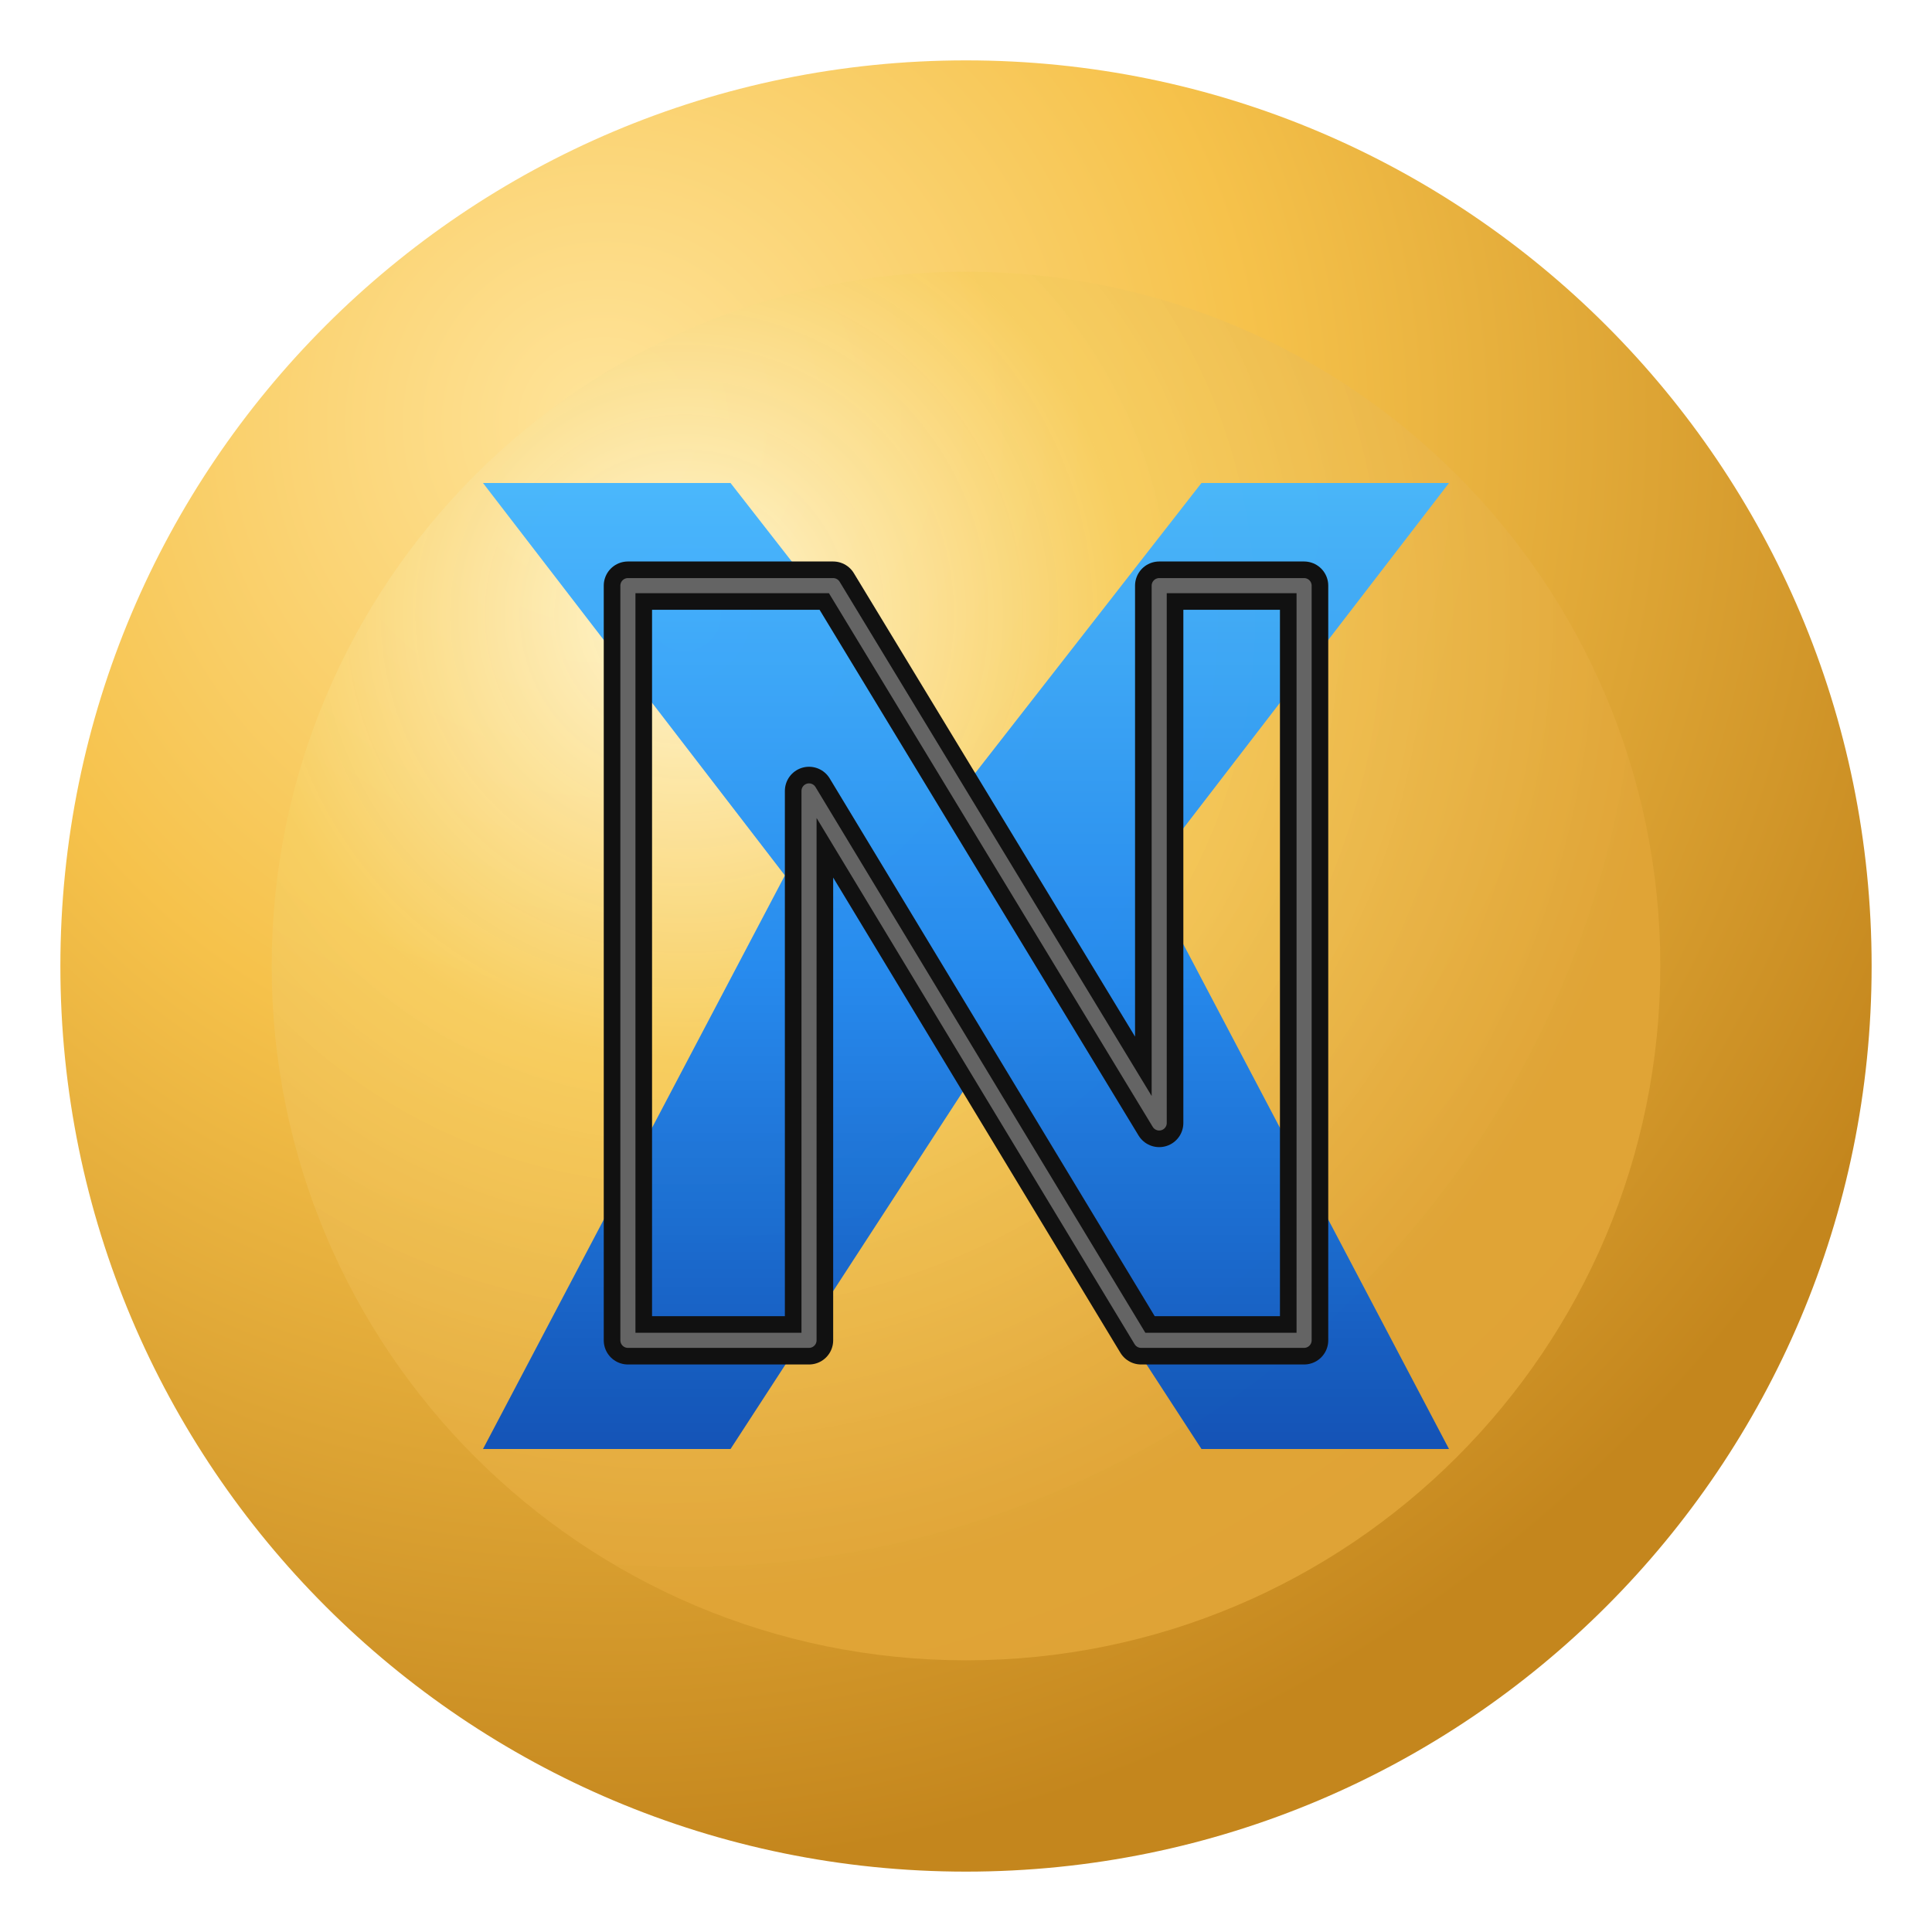
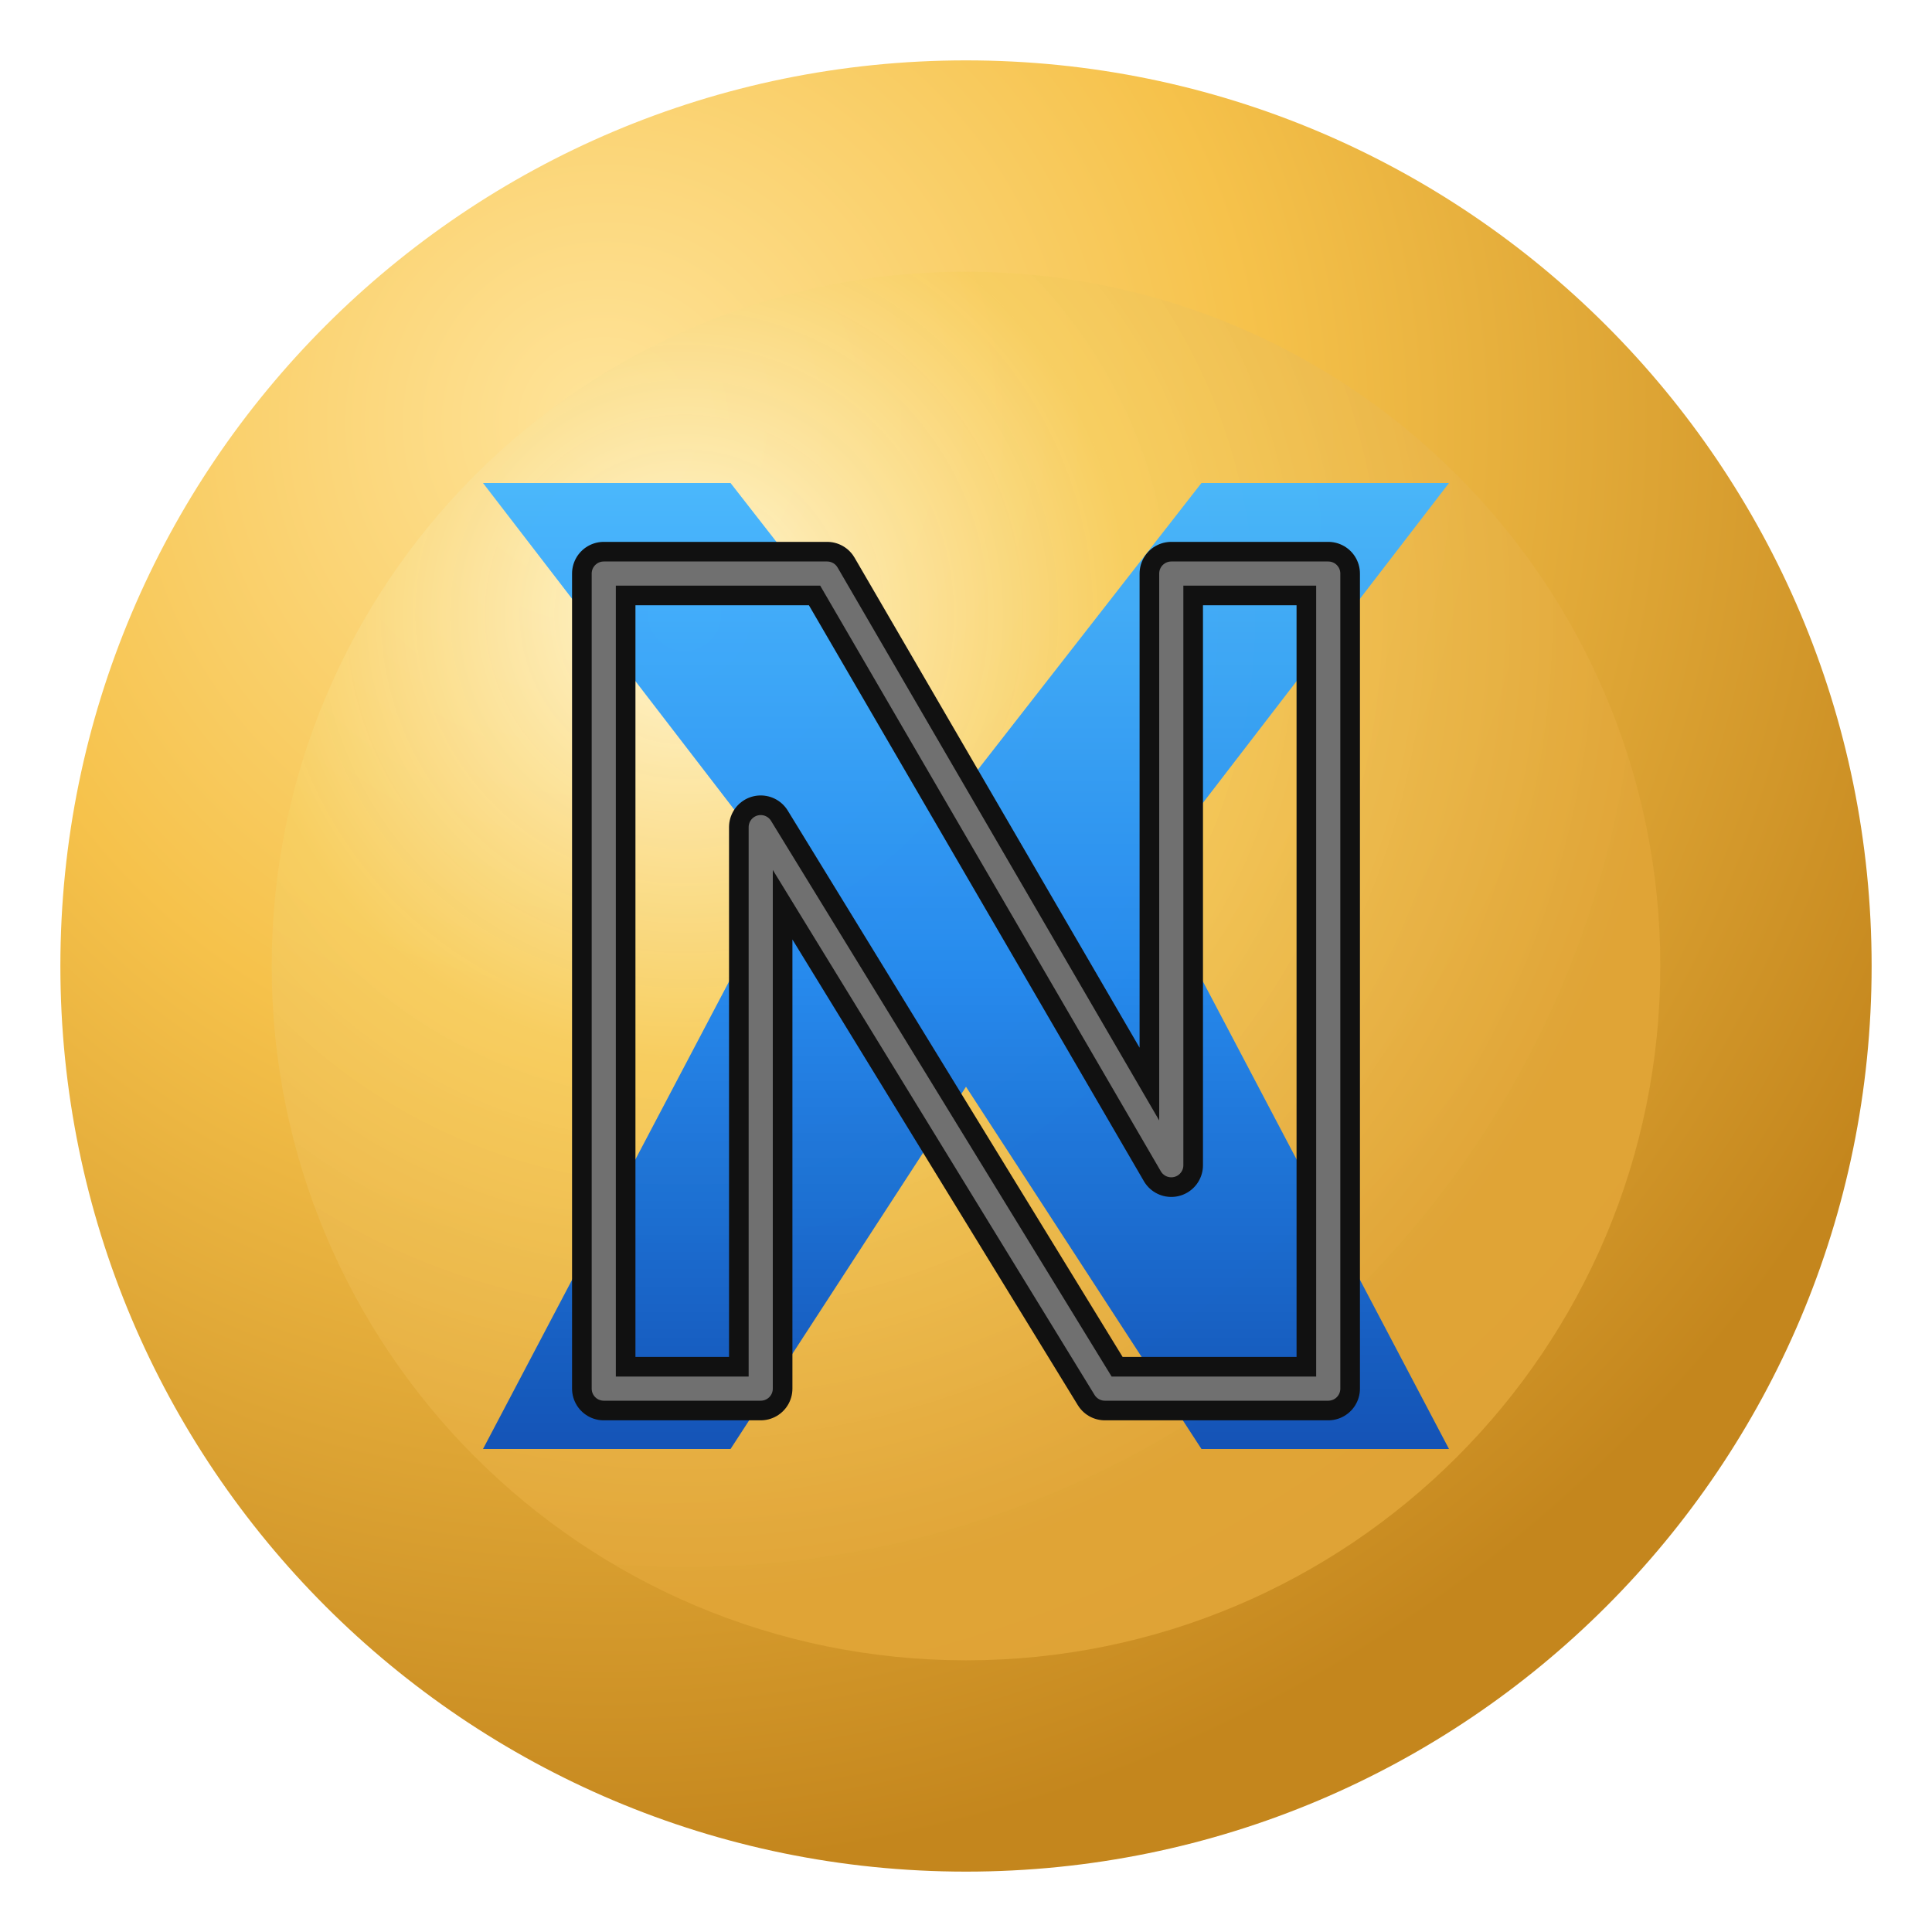
<svg xmlns="http://www.w3.org/2000/svg" width="32" height="32" viewBox="0 0 32 32">
  <defs>
    <radialGradient id="coinGradient" cx="30%" cy="20%" r="80%">
      <stop offset="0%" stop-color="#ffe49a" />
      <stop offset="45%" stop-color="#f6c24b" />
      <stop offset="100%" stop-color="#c4861d" />
    </radialGradient>
    <radialGradient id="innerGlow" cx="30%" cy="25%" r="70%">
      <stop offset="0%" stop-color="#fff7d5" stop-opacity="0.95" />
      <stop offset="45%" stop-color="#f8cf62" stop-opacity="0.9" />
      <stop offset="100%" stop-color="#e0a437" stop-opacity="0.95" />
    </radialGradient>
    <linearGradient id="XGradient" x1="0" y1="0" x2="0" y2="1">
      <stop offset="0%" stop-color="#44b6ff" />
      <stop offset="50%" stop-color="#1e88f3" />
      <stop offset="100%" stop-color="#0b4fba" />
    </linearGradient>
  </defs>
  <circle cx="16" cy="16" r="15" fill="url(#coinGradient)" />
  <circle cx="16" cy="16" r="11.5" fill="url(#innerGlow)" />
  <path d="M8,8 L12.1,8 L16,13 L19.9,8 L24,8 L19,14.5             L24,24 L19.9,24 L16,18 L12.1,24 L8,24             L13,14.5 Z" fill="url(#XGradient)" opacity="0.96" />
-   <path d="M10.4 22.2 V9.7 H13.8 L19.2 18.6 V9.7 H21.6 V22.2 H18.9            L13.4 13.1 V22.2 Z" fill="none" stroke="#111111" stroke-width="0.8" stroke-linejoin="round" />
-   <path d="M10.4 22.2 V9.7 H13.8 L19.2 18.6 V9.7 H21.6 V22.2 H18.9            L13.4 13.1 V22.2 Z" fill="none" stroke="rgba(255,255,255,0.35)" stroke-width="0.25" stroke-linejoin="round" />
+   <path d="M10 23             V9.5             H13.7             L19.4 19.3             V9.5             H22             V23             H18.3             L12.6 13.7             V23             Z" fill="none" stroke="#111111" stroke-width="1.05" stroke-linejoin="round" />
+   <path d="M10 23             V9.5             H13.7             L19.4 19.3             V9.5             H22             V23             H18.3             L12.6 13.7             V23             Z" fill="none" stroke="rgba(255,255,255,0.4)" stroke-width="0.4" stroke-linejoin="round" />
</svg>
